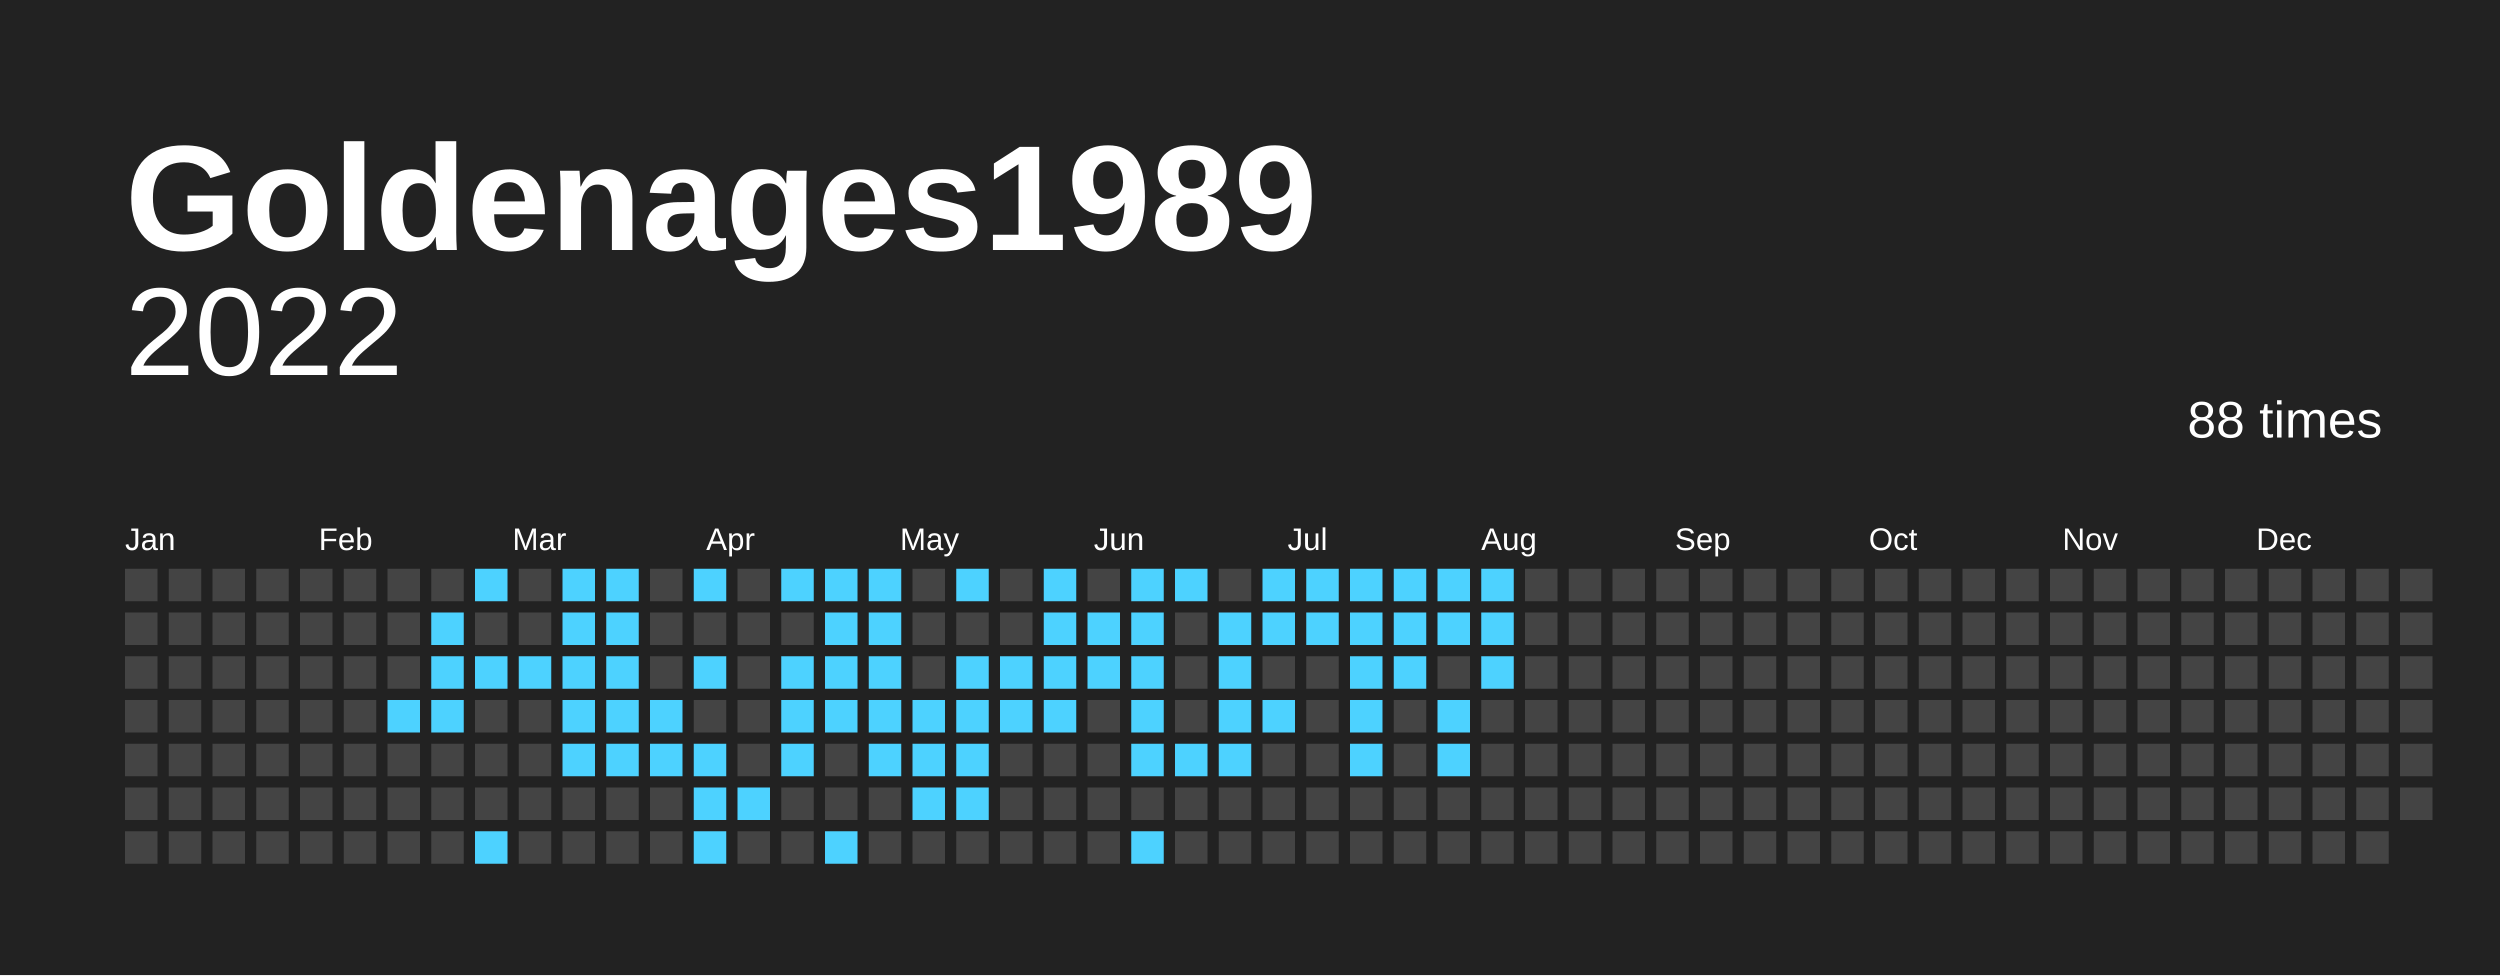
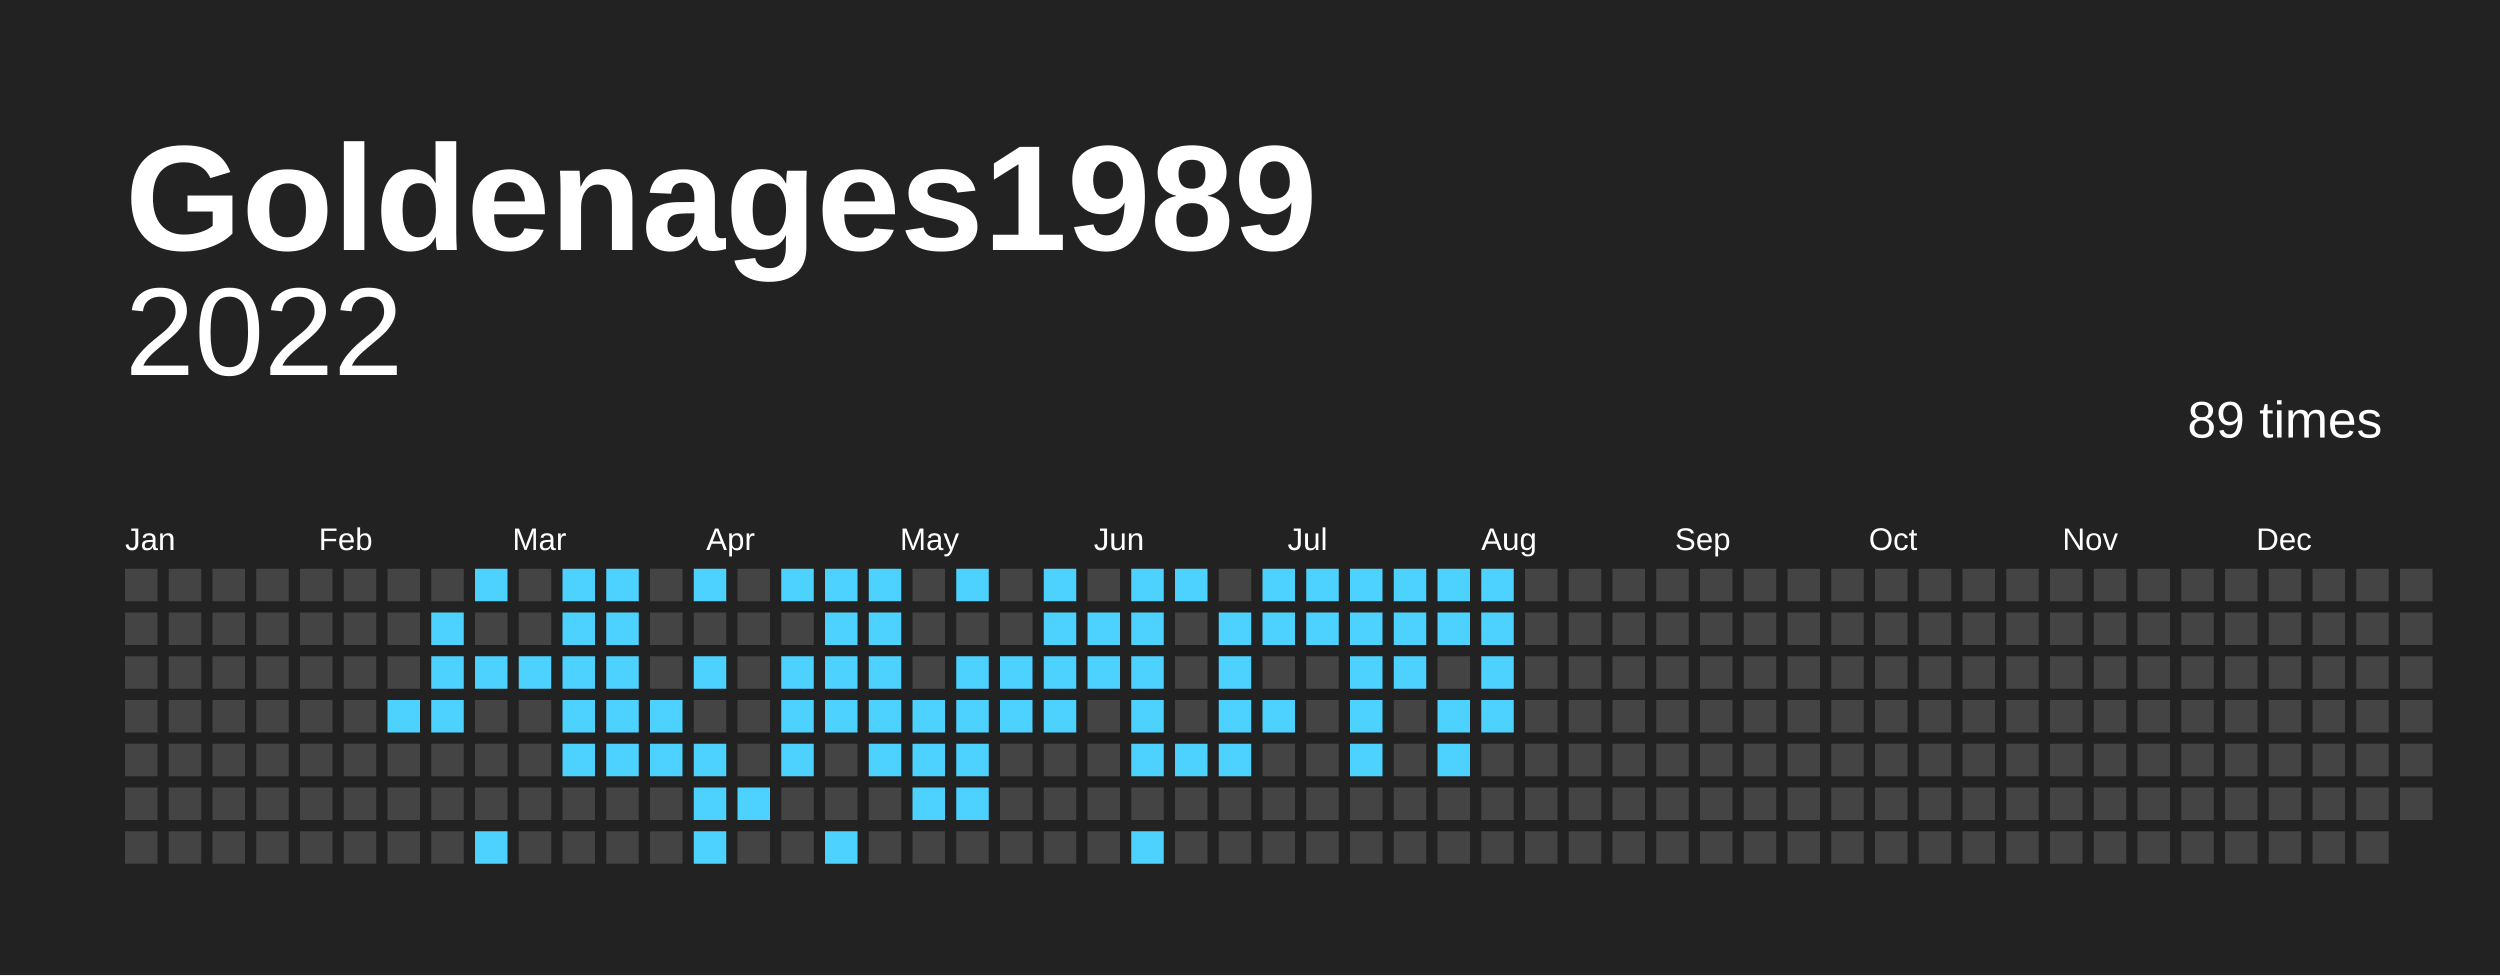
<svg xmlns="http://www.w3.org/2000/svg" baseProfile="full" height="78mm" version="1.1" viewBox="0,0,200,78" width="200mm">
  <defs />
  <rect fill="#222222" height="78" width="200" x="0" y="0" />
  <text fill="#FFFFFF" style="font-size:12px; font-family:Arial; font-weight:bold;" x="10" y="20">Goldenages1989</text>
  <text alignment-baseline="hanging" fill="#FFFFFF" style="font-size:10.0px; font-family:Arial;" x="10" y="30">2022</text>
-   <text alignment-baseline="hanging" fill="#FFFFFF" style="font-size:4.125px; font-family:Arial;" x="175" y="35">88 times</text>
+   <text alignment-baseline="hanging" fill="#FFFFFF" style="font-size:4.125px; font-family:Arial;" x="175" y="35">89 times</text>
  <text fill="#FFFFFF" style="font-size:2.5px; font-family:Arial" x="10.0" y="44">Jan</text>
  <text fill="#FFFFFF" style="font-size:2.5px; font-family:Arial" x="25.5" y="44">Feb</text>
  <text fill="#FFFFFF" style="font-size:2.5px; font-family:Arial" x="41.0" y="44">Mar</text>
  <text fill="#FFFFFF" style="font-size:2.5px; font-family:Arial" x="56.5" y="44">Apr</text>
  <text fill="#FFFFFF" style="font-size:2.5px; font-family:Arial" x="72.0" y="44">May</text>
  <text fill="#FFFFFF" style="font-size:2.5px; font-family:Arial" x="87.5" y="44">Jun</text>
  <text fill="#FFFFFF" style="font-size:2.5px; font-family:Arial" x="103.0" y="44">Jul</text>
  <text fill="#FFFFFF" style="font-size:2.5px; font-family:Arial" x="118.5" y="44">Aug</text>
  <text fill="#FFFFFF" style="font-size:2.5px; font-family:Arial" x="134.0" y="44">Sep</text>
  <text fill="#FFFFFF" style="font-size:2.5px; font-family:Arial" x="149.5" y="44">Oct</text>
  <text fill="#FFFFFF" style="font-size:2.5px; font-family:Arial" x="165.0" y="44">Nov</text>
  <text fill="#FFFFFF" style="font-size:2.5px; font-family:Arial" x="180.5" y="44">Dec</text>
  <rect fill="#444444" height="2.6" width="2.6" x="10.0" y="45.5" />
  <rect fill="#444444" height="2.6" width="2.6" x="10.0" y="49.0" />
  <rect fill="#444444" height="2.6" width="2.6" x="10.0" y="52.5" />
  <rect fill="#444444" height="2.6" width="2.6" x="10.0" y="56.0" />
  <rect fill="#444444" height="2.6" width="2.6" x="10.0" y="59.5" />
  <rect fill="#444444" height="2.6" width="2.6" x="10.0" y="63.0" />
  <rect fill="#444444" height="2.6" width="2.6" x="10.0" y="66.5" />
  <rect fill="#444444" height="2.6" width="2.6" x="13.5" y="45.5" />
  <rect fill="#444444" height="2.6" width="2.6" x="13.5" y="49.0" />
  <rect fill="#444444" height="2.6" width="2.6" x="13.5" y="52.5" />
  <rect fill="#444444" height="2.6" width="2.6" x="13.5" y="56.0" />
  <rect fill="#444444" height="2.6" width="2.6" x="13.5" y="59.5" />
  <rect fill="#444444" height="2.6" width="2.6" x="13.5" y="63.0" />
  <rect fill="#444444" height="2.6" width="2.6" x="13.5" y="66.5" />
  <rect fill="#444444" height="2.6" width="2.6" x="17.0" y="45.5" />
  <rect fill="#444444" height="2.6" width="2.6" x="17.0" y="49.0" />
  <rect fill="#444444" height="2.6" width="2.6" x="17.0" y="52.5" />
  <rect fill="#444444" height="2.6" width="2.6" x="17.0" y="56.0" />
  <rect fill="#444444" height="2.6" width="2.6" x="17.0" y="59.5" />
  <rect fill="#444444" height="2.6" width="2.6" x="17.0" y="63.0" />
  <rect fill="#444444" height="2.6" width="2.6" x="17.0" y="66.5" />
  <rect fill="#444444" height="2.6" width="2.6" x="20.5" y="45.5" />
  <rect fill="#444444" height="2.6" width="2.6" x="20.5" y="49.0" />
  <rect fill="#444444" height="2.6" width="2.6" x="20.5" y="52.5" />
  <rect fill="#444444" height="2.6" width="2.6" x="20.5" y="56.0" />
  <rect fill="#444444" height="2.6" width="2.6" x="20.5" y="59.5" />
  <rect fill="#444444" height="2.6" width="2.6" x="20.5" y="63.0" />
  <rect fill="#444444" height="2.6" width="2.6" x="20.5" y="66.5" />
  <rect fill="#444444" height="2.6" width="2.6" x="24.0" y="45.5" />
  <rect fill="#444444" height="2.6" width="2.6" x="24.0" y="49.0" />
  <rect fill="#444444" height="2.6" width="2.6" x="24.0" y="52.5" />
  <rect fill="#444444" height="2.6" width="2.6" x="24.0" y="56.0" />
  <rect fill="#444444" height="2.6" width="2.6" x="24.0" y="59.5" />
  <rect fill="#444444" height="2.6" width="2.6" x="24.0" y="63.0" />
  <rect fill="#444444" height="2.6" width="2.6" x="24.0" y="66.5" />
  <rect fill="#444444" height="2.6" width="2.6" x="27.5" y="45.5" />
  <rect fill="#444444" height="2.6" width="2.6" x="27.5" y="49.0" />
  <rect fill="#444444" height="2.6" width="2.6" x="27.5" y="52.5" />
  <rect fill="#444444" height="2.6" width="2.6" x="27.5" y="56.0" />
  <rect fill="#444444" height="2.6" width="2.6" x="27.5" y="59.5" />
  <rect fill="#444444" height="2.6" width="2.6" x="27.5" y="63.0" />
  <rect fill="#444444" height="2.6" width="2.6" x="27.5" y="66.5" />
  <rect fill="#444444" height="2.6" width="2.6" x="31.0" y="45.5" />
  <rect fill="#444444" height="2.6" width="2.6" x="31.0" y="49.0" />
  <rect fill="#444444" height="2.6" width="2.6" x="31.0" y="52.5" />
  <rect fill="#4DD2FF" height="2.6" width="2.6" x="31.0" y="56.0" />
  <rect fill="#444444" height="2.6" width="2.6" x="31.0" y="59.5" />
  <rect fill="#444444" height="2.6" width="2.6" x="31.0" y="63.0" />
  <rect fill="#444444" height="2.6" width="2.6" x="31.0" y="66.5" />
  <rect fill="#444444" height="2.6" width="2.6" x="34.5" y="45.5" />
  <rect fill="#4DD2FF" height="2.6" width="2.6" x="34.5" y="49.0" />
  <rect fill="#4DD2FF" height="2.6" width="2.6" x="34.5" y="52.5" />
  <rect fill="#4DD2FF" height="2.6" width="2.6" x="34.5" y="56.0" />
  <rect fill="#444444" height="2.6" width="2.6" x="34.5" y="59.5" />
  <rect fill="#444444" height="2.6" width="2.6" x="34.5" y="63.0" />
  <rect fill="#444444" height="2.6" width="2.6" x="34.5" y="66.5" />
  <rect fill="#4DD2FF" height="2.6" width="2.6" x="38.0" y="45.5" />
  <rect fill="#444444" height="2.6" width="2.6" x="38.0" y="49.0" />
  <rect fill="#4DD2FF" height="2.6" width="2.6" x="38.0" y="52.5" />
  <rect fill="#444444" height="2.6" width="2.6" x="38.0" y="56.0" />
  <rect fill="#444444" height="2.6" width="2.6" x="38.0" y="59.5" />
  <rect fill="#444444" height="2.6" width="2.6" x="38.0" y="63.0" />
  <rect fill="#4DD2FF" height="2.6" width="2.6" x="38.0" y="66.5" />
  <rect fill="#444444" height="2.6" width="2.6" x="41.5" y="45.5" />
  <rect fill="#444444" height="2.6" width="2.6" x="41.5" y="49.0" />
  <rect fill="#4DD2FF" height="2.6" width="2.6" x="41.5" y="52.5" />
  <rect fill="#444444" height="2.6" width="2.6" x="41.5" y="56.0" />
  <rect fill="#444444" height="2.6" width="2.6" x="41.5" y="59.5" />
  <rect fill="#444444" height="2.6" width="2.6" x="41.5" y="63.0" />
  <rect fill="#444444" height="2.6" width="2.6" x="41.5" y="66.5" />
  <rect fill="#4DD2FF" height="2.6" width="2.6" x="45.0" y="45.5" />
  <rect fill="#4DD2FF" height="2.6" width="2.6" x="45.0" y="49.0" />
  <rect fill="#4DD2FF" height="2.6" width="2.6" x="45.0" y="52.5" />
  <rect fill="#4DD2FF" height="2.6" width="2.6" x="45.0" y="56.0" />
  <rect fill="#4DD2FF" height="2.6" width="2.6" x="45.0" y="59.5" />
  <rect fill="#444444" height="2.6" width="2.6" x="45.0" y="63.0" />
  <rect fill="#444444" height="2.6" width="2.6" x="45.0" y="66.5" />
  <rect fill="#4DD2FF" height="2.6" width="2.6" x="48.5" y="45.5" />
  <rect fill="#4DD2FF" height="2.6" width="2.6" x="48.5" y="49.0" />
  <rect fill="#4DD2FF" height="2.6" width="2.6" x="48.5" y="52.5" />
  <rect fill="#4DD2FF" height="2.6" width="2.6" x="48.5" y="56.0" />
  <rect fill="#4DD2FF" height="2.6" width="2.6" x="48.5" y="59.5" />
  <rect fill="#444444" height="2.6" width="2.6" x="48.5" y="63.0" />
  <rect fill="#444444" height="2.6" width="2.6" x="48.5" y="66.5" />
  <rect fill="#444444" height="2.6" width="2.6" x="52.0" y="45.5" />
  <rect fill="#444444" height="2.6" width="2.6" x="52.0" y="49.0" />
  <rect fill="#444444" height="2.6" width="2.6" x="52.0" y="52.5" />
  <rect fill="#4DD2FF" height="2.6" width="2.6" x="52.0" y="56.0" />
  <rect fill="#4DD2FF" height="2.6" width="2.6" x="52.0" y="59.5" />
  <rect fill="#444444" height="2.6" width="2.6" x="52.0" y="63.0" />
  <rect fill="#444444" height="2.6" width="2.6" x="52.0" y="66.5" />
  <rect fill="#4DD2FF" height="2.6" width="2.6" x="55.5" y="45.5" />
  <rect fill="#444444" height="2.6" width="2.6" x="55.5" y="49.0" />
  <rect fill="#4DD2FF" height="2.6" width="2.6" x="55.5" y="52.5" />
  <rect fill="#444444" height="2.6" width="2.6" x="55.5" y="56.0" />
  <rect fill="#4DD2FF" height="2.6" width="2.6" x="55.5" y="59.5" />
  <rect fill="#4DD2FF" height="2.6" width="2.6" x="55.5" y="63.0" />
  <rect fill="#4DD2FF" height="2.6" width="2.6" x="55.5" y="66.5" />
  <rect fill="#444444" height="2.6" width="2.6" x="59.0" y="45.5" />
  <rect fill="#444444" height="2.6" width="2.6" x="59.0" y="49.0" />
  <rect fill="#444444" height="2.6" width="2.6" x="59.0" y="52.5" />
  <rect fill="#444444" height="2.6" width="2.6" x="59.0" y="56.0" />
  <rect fill="#444444" height="2.6" width="2.6" x="59.0" y="59.5" />
  <rect fill="#4DD2FF" height="2.6" width="2.6" x="59.0" y="63.0" />
  <rect fill="#444444" height="2.6" width="2.6" x="59.0" y="66.5" />
  <rect fill="#4DD2FF" height="2.6" width="2.6" x="62.5" y="45.5" />
  <rect fill="#444444" height="2.6" width="2.6" x="62.5" y="49.0" />
  <rect fill="#4DD2FF" height="2.6" width="2.6" x="62.5" y="52.5" />
  <rect fill="#4DD2FF" height="2.6" width="2.6" x="62.5" y="56.0" />
  <rect fill="#4DD2FF" height="2.6" width="2.6" x="62.5" y="59.5" />
  <rect fill="#444444" height="2.6" width="2.6" x="62.5" y="63.0" />
  <rect fill="#444444" height="2.6" width="2.6" x="62.5" y="66.5" />
  <rect fill="#4DD2FF" height="2.6" width="2.6" x="66.0" y="45.5" />
  <rect fill="#4DD2FF" height="2.6" width="2.6" x="66.0" y="49.0" />
  <rect fill="#4DD2FF" height="2.6" width="2.6" x="66.0" y="52.5" />
  <rect fill="#4DD2FF" height="2.6" width="2.6" x="66.0" y="56.0" />
  <rect fill="#444444" height="2.6" width="2.6" x="66.0" y="59.5" />
  <rect fill="#444444" height="2.6" width="2.6" x="66.0" y="63.0" />
  <rect fill="#4DD2FF" height="2.6" width="2.6" x="66.0" y="66.5" />
  <rect fill="#4DD2FF" height="2.6" width="2.6" x="69.5" y="45.5" />
  <rect fill="#4DD2FF" height="2.6" width="2.6" x="69.5" y="49.0" />
  <rect fill="#4DD2FF" height="2.6" width="2.6" x="69.5" y="52.5" />
  <rect fill="#4DD2FF" height="2.6" width="2.6" x="69.5" y="56.0" />
  <rect fill="#4DD2FF" height="2.6" width="2.6" x="69.5" y="59.5" />
  <rect fill="#444444" height="2.6" width="2.6" x="69.5" y="63.0" />
  <rect fill="#444444" height="2.6" width="2.6" x="69.5" y="66.5" />
  <rect fill="#444444" height="2.6" width="2.6" x="73.0" y="45.5" />
  <rect fill="#444444" height="2.6" width="2.6" x="73.0" y="49.0" />
  <rect fill="#444444" height="2.6" width="2.6" x="73.0" y="52.5" />
  <rect fill="#4DD2FF" height="2.6" width="2.6" x="73.0" y="56.0" />
  <rect fill="#4DD2FF" height="2.6" width="2.6" x="73.0" y="59.5" />
  <rect fill="#4DD2FF" height="2.6" width="2.6" x="73.0" y="63.0" />
  <rect fill="#444444" height="2.6" width="2.6" x="73.0" y="66.5" />
  <rect fill="#4DD2FF" height="2.6" width="2.6" x="76.5" y="45.5" />
  <rect fill="#444444" height="2.6" width="2.6" x="76.5" y="49.0" />
  <rect fill="#4DD2FF" height="2.6" width="2.6" x="76.5" y="52.5" />
  <rect fill="#4DD2FF" height="2.6" width="2.6" x="76.5" y="56.0" />
  <rect fill="#4DD2FF" height="2.6" width="2.6" x="76.5" y="59.5" />
  <rect fill="#4DD2FF" height="2.6" width="2.6" x="76.5" y="63.0" />
  <rect fill="#444444" height="2.6" width="2.6" x="76.5" y="66.5" />
  <rect fill="#444444" height="2.6" width="2.6" x="80.0" y="45.5" />
  <rect fill="#444444" height="2.6" width="2.6" x="80.0" y="49.0" />
  <rect fill="#4DD2FF" height="2.6" width="2.6" x="80.0" y="52.5" />
  <rect fill="#4DD2FF" height="2.6" width="2.6" x="80.0" y="56.0" />
  <rect fill="#444444" height="2.6" width="2.6" x="80.0" y="59.5" />
  <rect fill="#444444" height="2.6" width="2.6" x="80.0" y="63.0" />
  <rect fill="#444444" height="2.6" width="2.6" x="80.0" y="66.5" />
  <rect fill="#4DD2FF" height="2.6" width="2.6" x="83.5" y="45.5" />
  <rect fill="#4DD2FF" height="2.6" width="2.6" x="83.5" y="49.0" />
  <rect fill="#4DD2FF" height="2.6" width="2.6" x="83.5" y="52.5" />
  <rect fill="#4DD2FF" height="2.6" width="2.6" x="83.5" y="56.0" />
  <rect fill="#444444" height="2.6" width="2.6" x="83.5" y="59.5" />
  <rect fill="#444444" height="2.6" width="2.6" x="83.5" y="63.0" />
  <rect fill="#444444" height="2.6" width="2.6" x="83.5" y="66.5" />
  <rect fill="#444444" height="2.6" width="2.6" x="87.0" y="45.5" />
  <rect fill="#4DD2FF" height="2.6" width="2.6" x="87.0" y="49.0" />
  <rect fill="#4DD2FF" height="2.6" width="2.6" x="87.0" y="52.5" />
  <rect fill="#444444" height="2.6" width="2.6" x="87.0" y="56.0" />
  <rect fill="#444444" height="2.6" width="2.6" x="87.0" y="59.5" />
  <rect fill="#444444" height="2.6" width="2.6" x="87.0" y="63.0" />
  <rect fill="#444444" height="2.6" width="2.6" x="87.0" y="66.5" />
  <rect fill="#4DD2FF" height="2.6" width="2.6" x="90.5" y="45.5" />
  <rect fill="#4DD2FF" height="2.6" width="2.6" x="90.5" y="49.0" />
  <rect fill="#4DD2FF" height="2.6" width="2.6" x="90.5" y="52.5" />
  <rect fill="#4DD2FF" height="2.6" width="2.6" x="90.5" y="56.0" />
  <rect fill="#4DD2FF" height="2.6" width="2.6" x="90.5" y="59.5" />
  <rect fill="#444444" height="2.6" width="2.6" x="90.5" y="63.0" />
  <rect fill="#4DD2FF" height="2.6" width="2.6" x="90.5" y="66.5" />
  <rect fill="#4DD2FF" height="2.6" width="2.6" x="94.0" y="45.5" />
  <rect fill="#444444" height="2.6" width="2.6" x="94.0" y="49.0" />
  <rect fill="#444444" height="2.6" width="2.6" x="94.0" y="52.5" />
  <rect fill="#444444" height="2.6" width="2.6" x="94.0" y="56.0" />
  <rect fill="#4DD2FF" height="2.6" width="2.6" x="94.0" y="59.5" />
  <rect fill="#444444" height="2.6" width="2.6" x="94.0" y="63.0" />
  <rect fill="#444444" height="2.6" width="2.6" x="94.0" y="66.5" />
  <rect fill="#444444" height="2.6" width="2.6" x="97.5" y="45.5" />
  <rect fill="#4DD2FF" height="2.6" width="2.6" x="97.5" y="49.0" />
  <rect fill="#4DD2FF" height="2.6" width="2.6" x="97.5" y="52.5" />
  <rect fill="#4DD2FF" height="2.6" width="2.6" x="97.5" y="56.0" />
  <rect fill="#4DD2FF" height="2.6" width="2.6" x="97.5" y="59.5" />
  <rect fill="#444444" height="2.6" width="2.6" x="97.5" y="63.0" />
  <rect fill="#444444" height="2.6" width="2.6" x="97.5" y="66.5" />
  <rect fill="#4DD2FF" height="2.6" width="2.6" x="101.0" y="45.5" />
  <rect fill="#4DD2FF" height="2.6" width="2.6" x="101.0" y="49.0" />
  <rect fill="#444444" height="2.6" width="2.6" x="101.0" y="52.5" />
  <rect fill="#4DD2FF" height="2.6" width="2.6" x="101.0" y="56.0" />
  <rect fill="#444444" height="2.6" width="2.6" x="101.0" y="59.5" />
  <rect fill="#444444" height="2.6" width="2.6" x="101.0" y="63.0" />
  <rect fill="#444444" height="2.6" width="2.6" x="101.0" y="66.5" />
  <rect fill="#4DD2FF" height="2.6" width="2.6" x="104.5" y="45.5" />
  <rect fill="#4DD2FF" height="2.6" width="2.6" x="104.5" y="49.0" />
  <rect fill="#444444" height="2.6" width="2.6" x="104.5" y="52.5" />
  <rect fill="#444444" height="2.6" width="2.6" x="104.5" y="56.0" />
  <rect fill="#444444" height="2.6" width="2.6" x="104.5" y="59.5" />
  <rect fill="#444444" height="2.6" width="2.6" x="104.5" y="63.0" />
  <rect fill="#444444" height="2.6" width="2.6" x="104.5" y="66.5" />
  <rect fill="#4DD2FF" height="2.6" width="2.6" x="108.0" y="45.5" />
  <rect fill="#4DD2FF" height="2.6" width="2.6" x="108.0" y="49.0" />
  <rect fill="#4DD2FF" height="2.6" width="2.6" x="108.0" y="52.5" />
  <rect fill="#4DD2FF" height="2.6" width="2.6" x="108.0" y="56.0" />
  <rect fill="#4DD2FF" height="2.6" width="2.6" x="108.0" y="59.5" />
  <rect fill="#444444" height="2.6" width="2.6" x="108.0" y="63.0" />
  <rect fill="#444444" height="2.6" width="2.6" x="108.0" y="66.5" />
  <rect fill="#4DD2FF" height="2.6" width="2.6" x="111.5" y="45.5" />
  <rect fill="#4DD2FF" height="2.6" width="2.6" x="111.5" y="49.0" />
  <rect fill="#4DD2FF" height="2.6" width="2.6" x="111.5" y="52.5" />
  <rect fill="#444444" height="2.6" width="2.6" x="111.5" y="56.0" />
  <rect fill="#444444" height="2.6" width="2.6" x="111.5" y="59.5" />
  <rect fill="#444444" height="2.6" width="2.6" x="111.5" y="63.0" />
  <rect fill="#444444" height="2.6" width="2.6" x="111.5" y="66.5" />
  <rect fill="#4DD2FF" height="2.6" width="2.6" x="115.0" y="45.5" />
  <rect fill="#4DD2FF" height="2.6" width="2.6" x="115.0" y="49.0" />
  <rect fill="#444444" height="2.6" width="2.6" x="115.0" y="52.5" />
  <rect fill="#4DD2FF" height="2.6" width="2.6" x="115.0" y="56.0" />
  <rect fill="#4DD2FF" height="2.6" width="2.6" x="115.0" y="59.5" />
  <rect fill="#444444" height="2.6" width="2.6" x="115.0" y="63.0" />
  <rect fill="#444444" height="2.6" width="2.6" x="115.0" y="66.5" />
  <rect fill="#4DD2FF" height="2.6" width="2.6" x="118.5" y="45.5" />
  <rect fill="#4DD2FF" height="2.6" width="2.6" x="118.5" y="49.0" />
  <rect fill="#4DD2FF" height="2.6" width="2.6" x="118.5" y="52.5" />
-   <rect fill="#444444" height="2.6" width="2.6" x="118.5" y="56.0" />
+   <rect fill="#4DD2FF" height="2.6" width="2.6" x="118.5" y="56.0" />
  <rect fill="#444444" height="2.6" width="2.6" x="118.5" y="59.5" />
  <rect fill="#444444" height="2.6" width="2.6" x="118.5" y="63.0" />
  <rect fill="#444444" height="2.6" width="2.6" x="118.5" y="66.5" />
  <rect fill="#444444" height="2.6" width="2.6" x="122.0" y="45.5" />
  <rect fill="#444444" height="2.6" width="2.6" x="122.0" y="49.0" />
  <rect fill="#444444" height="2.6" width="2.6" x="122.0" y="52.5" />
  <rect fill="#444444" height="2.6" width="2.6" x="122.0" y="56.0" />
  <rect fill="#444444" height="2.6" width="2.6" x="122.0" y="59.5" />
  <rect fill="#444444" height="2.6" width="2.6" x="122.0" y="63.0" />
  <rect fill="#444444" height="2.6" width="2.6" x="122.0" y="66.5" />
  <rect fill="#444444" height="2.6" width="2.6" x="125.5" y="45.5" />
  <rect fill="#444444" height="2.6" width="2.6" x="125.5" y="49.0" />
  <rect fill="#444444" height="2.6" width="2.6" x="125.5" y="52.5" />
  <rect fill="#444444" height="2.6" width="2.6" x="125.5" y="56.0" />
  <rect fill="#444444" height="2.6" width="2.6" x="125.5" y="59.5" />
  <rect fill="#444444" height="2.6" width="2.6" x="125.5" y="63.0" />
  <rect fill="#444444" height="2.6" width="2.6" x="125.5" y="66.5" />
  <rect fill="#444444" height="2.6" width="2.6" x="129.0" y="45.5" />
  <rect fill="#444444" height="2.6" width="2.6" x="129.0" y="49.0" />
  <rect fill="#444444" height="2.6" width="2.6" x="129.0" y="52.5" />
  <rect fill="#444444" height="2.6" width="2.6" x="129.0" y="56.0" />
  <rect fill="#444444" height="2.6" width="2.6" x="129.0" y="59.5" />
  <rect fill="#444444" height="2.6" width="2.6" x="129.0" y="63.0" />
  <rect fill="#444444" height="2.6" width="2.6" x="129.0" y="66.5" />
  <rect fill="#444444" height="2.6" width="2.6" x="132.5" y="45.5" />
  <rect fill="#444444" height="2.6" width="2.6" x="132.5" y="49.0" />
  <rect fill="#444444" height="2.6" width="2.6" x="132.5" y="52.5" />
  <rect fill="#444444" height="2.6" width="2.6" x="132.5" y="56.0" />
  <rect fill="#444444" height="2.6" width="2.6" x="132.5" y="59.5" />
  <rect fill="#444444" height="2.6" width="2.6" x="132.5" y="63.0" />
  <rect fill="#444444" height="2.6" width="2.6" x="132.5" y="66.5" />
  <rect fill="#444444" height="2.6" width="2.6" x="136.0" y="45.5" />
  <rect fill="#444444" height="2.6" width="2.6" x="136.0" y="49.0" />
  <rect fill="#444444" height="2.6" width="2.6" x="136.0" y="52.5" />
  <rect fill="#444444" height="2.6" width="2.6" x="136.0" y="56.0" />
  <rect fill="#444444" height="2.6" width="2.6" x="136.0" y="59.5" />
  <rect fill="#444444" height="2.6" width="2.6" x="136.0" y="63.0" />
  <rect fill="#444444" height="2.6" width="2.6" x="136.0" y="66.5" />
  <rect fill="#444444" height="2.6" width="2.6" x="139.5" y="45.5" />
  <rect fill="#444444" height="2.6" width="2.6" x="139.5" y="49.0" />
  <rect fill="#444444" height="2.6" width="2.6" x="139.5" y="52.5" />
  <rect fill="#444444" height="2.6" width="2.6" x="139.5" y="56.0" />
  <rect fill="#444444" height="2.6" width="2.6" x="139.5" y="59.5" />
  <rect fill="#444444" height="2.6" width="2.6" x="139.5" y="63.0" />
  <rect fill="#444444" height="2.6" width="2.6" x="139.5" y="66.5" />
  <rect fill="#444444" height="2.6" width="2.6" x="143.0" y="45.5" />
  <rect fill="#444444" height="2.6" width="2.6" x="143.0" y="49.0" />
  <rect fill="#444444" height="2.6" width="2.6" x="143.0" y="52.5" />
  <rect fill="#444444" height="2.6" width="2.6" x="143.0" y="56.0" />
  <rect fill="#444444" height="2.6" width="2.6" x="143.0" y="59.5" />
  <rect fill="#444444" height="2.6" width="2.6" x="143.0" y="63.0" />
  <rect fill="#444444" height="2.6" width="2.6" x="143.0" y="66.5" />
  <rect fill="#444444" height="2.6" width="2.6" x="146.5" y="45.5" />
  <rect fill="#444444" height="2.6" width="2.6" x="146.5" y="49.0" />
  <rect fill="#444444" height="2.6" width="2.6" x="146.5" y="52.5" />
  <rect fill="#444444" height="2.6" width="2.6" x="146.5" y="56.0" />
  <rect fill="#444444" height="2.6" width="2.6" x="146.5" y="59.5" />
  <rect fill="#444444" height="2.6" width="2.6" x="146.5" y="63.0" />
  <rect fill="#444444" height="2.6" width="2.6" x="146.5" y="66.5" />
  <rect fill="#444444" height="2.6" width="2.6" x="150.0" y="45.5" />
  <rect fill="#444444" height="2.6" width="2.6" x="150.0" y="49.0" />
  <rect fill="#444444" height="2.6" width="2.6" x="150.0" y="52.5" />
  <rect fill="#444444" height="2.6" width="2.6" x="150.0" y="56.0" />
  <rect fill="#444444" height="2.6" width="2.6" x="150.0" y="59.5" />
  <rect fill="#444444" height="2.6" width="2.6" x="150.0" y="63.0" />
  <rect fill="#444444" height="2.6" width="2.6" x="150.0" y="66.5" />
  <rect fill="#444444" height="2.6" width="2.6" x="153.5" y="45.5" />
  <rect fill="#444444" height="2.6" width="2.6" x="153.5" y="49.0" />
  <rect fill="#444444" height="2.6" width="2.6" x="153.5" y="52.5" />
  <rect fill="#444444" height="2.6" width="2.6" x="153.5" y="56.0" />
  <rect fill="#444444" height="2.6" width="2.6" x="153.5" y="59.5" />
  <rect fill="#444444" height="2.6" width="2.6" x="153.5" y="63.0" />
  <rect fill="#444444" height="2.6" width="2.6" x="153.5" y="66.5" />
  <rect fill="#444444" height="2.6" width="2.6" x="157.0" y="45.5" />
  <rect fill="#444444" height="2.6" width="2.6" x="157.0" y="49.0" />
  <rect fill="#444444" height="2.6" width="2.6" x="157.0" y="52.5" />
  <rect fill="#444444" height="2.6" width="2.6" x="157.0" y="56.0" />
  <rect fill="#444444" height="2.6" width="2.6" x="157.0" y="59.5" />
  <rect fill="#444444" height="2.6" width="2.6" x="157.0" y="63.0" />
  <rect fill="#444444" height="2.6" width="2.6" x="157.0" y="66.5" />
  <rect fill="#444444" height="2.6" width="2.6" x="160.5" y="45.5" />
  <rect fill="#444444" height="2.6" width="2.6" x="160.5" y="49.0" />
  <rect fill="#444444" height="2.6" width="2.6" x="160.5" y="52.5" />
  <rect fill="#444444" height="2.6" width="2.6" x="160.5" y="56.0" />
  <rect fill="#444444" height="2.6" width="2.6" x="160.5" y="59.5" />
  <rect fill="#444444" height="2.6" width="2.6" x="160.5" y="63.0" />
  <rect fill="#444444" height="2.6" width="2.6" x="160.5" y="66.5" />
  <rect fill="#444444" height="2.6" width="2.6" x="164.0" y="45.5" />
  <rect fill="#444444" height="2.6" width="2.6" x="164.0" y="49.0" />
  <rect fill="#444444" height="2.6" width="2.6" x="164.0" y="52.5" />
  <rect fill="#444444" height="2.6" width="2.6" x="164.0" y="56.0" />
  <rect fill="#444444" height="2.6" width="2.6" x="164.0" y="59.5" />
  <rect fill="#444444" height="2.6" width="2.6" x="164.0" y="63.0" />
  <rect fill="#444444" height="2.6" width="2.6" x="164.0" y="66.5" />
  <rect fill="#444444" height="2.6" width="2.6" x="167.5" y="45.5" />
  <rect fill="#444444" height="2.6" width="2.6" x="167.5" y="49.0" />
  <rect fill="#444444" height="2.6" width="2.6" x="167.5" y="52.5" />
  <rect fill="#444444" height="2.6" width="2.6" x="167.5" y="56.0" />
  <rect fill="#444444" height="2.6" width="2.6" x="167.5" y="59.5" />
  <rect fill="#444444" height="2.6" width="2.6" x="167.5" y="63.0" />
  <rect fill="#444444" height="2.6" width="2.6" x="167.5" y="66.5" />
  <rect fill="#444444" height="2.6" width="2.6" x="171.0" y="45.5" />
  <rect fill="#444444" height="2.6" width="2.6" x="171.0" y="49.0" />
  <rect fill="#444444" height="2.6" width="2.6" x="171.0" y="52.5" />
  <rect fill="#444444" height="2.6" width="2.6" x="171.0" y="56.0" />
  <rect fill="#444444" height="2.6" width="2.6" x="171.0" y="59.5" />
  <rect fill="#444444" height="2.6" width="2.6" x="171.0" y="63.0" />
  <rect fill="#444444" height="2.6" width="2.6" x="171.0" y="66.5" />
  <rect fill="#444444" height="2.6" width="2.6" x="174.5" y="45.5" />
  <rect fill="#444444" height="2.6" width="2.6" x="174.5" y="49.0" />
  <rect fill="#444444" height="2.6" width="2.6" x="174.5" y="52.5" />
  <rect fill="#444444" height="2.6" width="2.6" x="174.5" y="56.0" />
  <rect fill="#444444" height="2.6" width="2.6" x="174.5" y="59.5" />
  <rect fill="#444444" height="2.6" width="2.6" x="174.5" y="63.0" />
  <rect fill="#444444" height="2.6" width="2.6" x="174.5" y="66.5" />
  <rect fill="#444444" height="2.6" width="2.6" x="178.0" y="45.5" />
  <rect fill="#444444" height="2.6" width="2.6" x="178.0" y="49.0" />
  <rect fill="#444444" height="2.6" width="2.6" x="178.0" y="52.5" />
  <rect fill="#444444" height="2.6" width="2.6" x="178.0" y="56.0" />
  <rect fill="#444444" height="2.6" width="2.6" x="178.0" y="59.5" />
  <rect fill="#444444" height="2.6" width="2.6" x="178.0" y="63.0" />
  <rect fill="#444444" height="2.6" width="2.6" x="178.0" y="66.5" />
  <rect fill="#444444" height="2.6" width="2.6" x="181.5" y="45.5" />
  <rect fill="#444444" height="2.6" width="2.6" x="181.5" y="49.0" />
  <rect fill="#444444" height="2.6" width="2.6" x="181.5" y="52.5" />
  <rect fill="#444444" height="2.6" width="2.6" x="181.5" y="56.0" />
  <rect fill="#444444" height="2.6" width="2.6" x="181.5" y="59.5" />
  <rect fill="#444444" height="2.6" width="2.6" x="181.5" y="63.0" />
  <rect fill="#444444" height="2.6" width="2.6" x="181.5" y="66.5" />
  <rect fill="#444444" height="2.6" width="2.6" x="185.0" y="45.5" />
  <rect fill="#444444" height="2.6" width="2.6" x="185.0" y="49.0" />
  <rect fill="#444444" height="2.6" width="2.6" x="185.0" y="52.5" />
  <rect fill="#444444" height="2.6" width="2.6" x="185.0" y="56.0" />
  <rect fill="#444444" height="2.6" width="2.6" x="185.0" y="59.5" />
  <rect fill="#444444" height="2.6" width="2.6" x="185.0" y="63.0" />
  <rect fill="#444444" height="2.6" width="2.6" x="185.0" y="66.5" />
  <rect fill="#444444" height="2.6" width="2.6" x="188.5" y="45.5" />
  <rect fill="#444444" height="2.6" width="2.6" x="188.5" y="49.0" />
  <rect fill="#444444" height="2.6" width="2.6" x="188.5" y="52.5" />
  <rect fill="#444444" height="2.6" width="2.6" x="188.5" y="56.0" />
  <rect fill="#444444" height="2.6" width="2.6" x="188.5" y="59.5" />
  <rect fill="#444444" height="2.6" width="2.6" x="188.5" y="63.0" />
  <rect fill="#444444" height="2.6" width="2.6" x="188.5" y="66.5" />
  <rect fill="#444444" height="2.6" width="2.6" x="192.0" y="45.5" />
  <rect fill="#444444" height="2.6" width="2.6" x="192.0" y="49.0" />
  <rect fill="#444444" height="2.6" width="2.6" x="192.0" y="52.5" />
  <rect fill="#444444" height="2.6" width="2.6" x="192.0" y="56.0" />
  <rect fill="#444444" height="2.6" width="2.6" x="192.0" y="59.5" />
  <rect fill="#444444" height="2.6" width="2.6" x="192.0" y="63.0" />
</svg>
